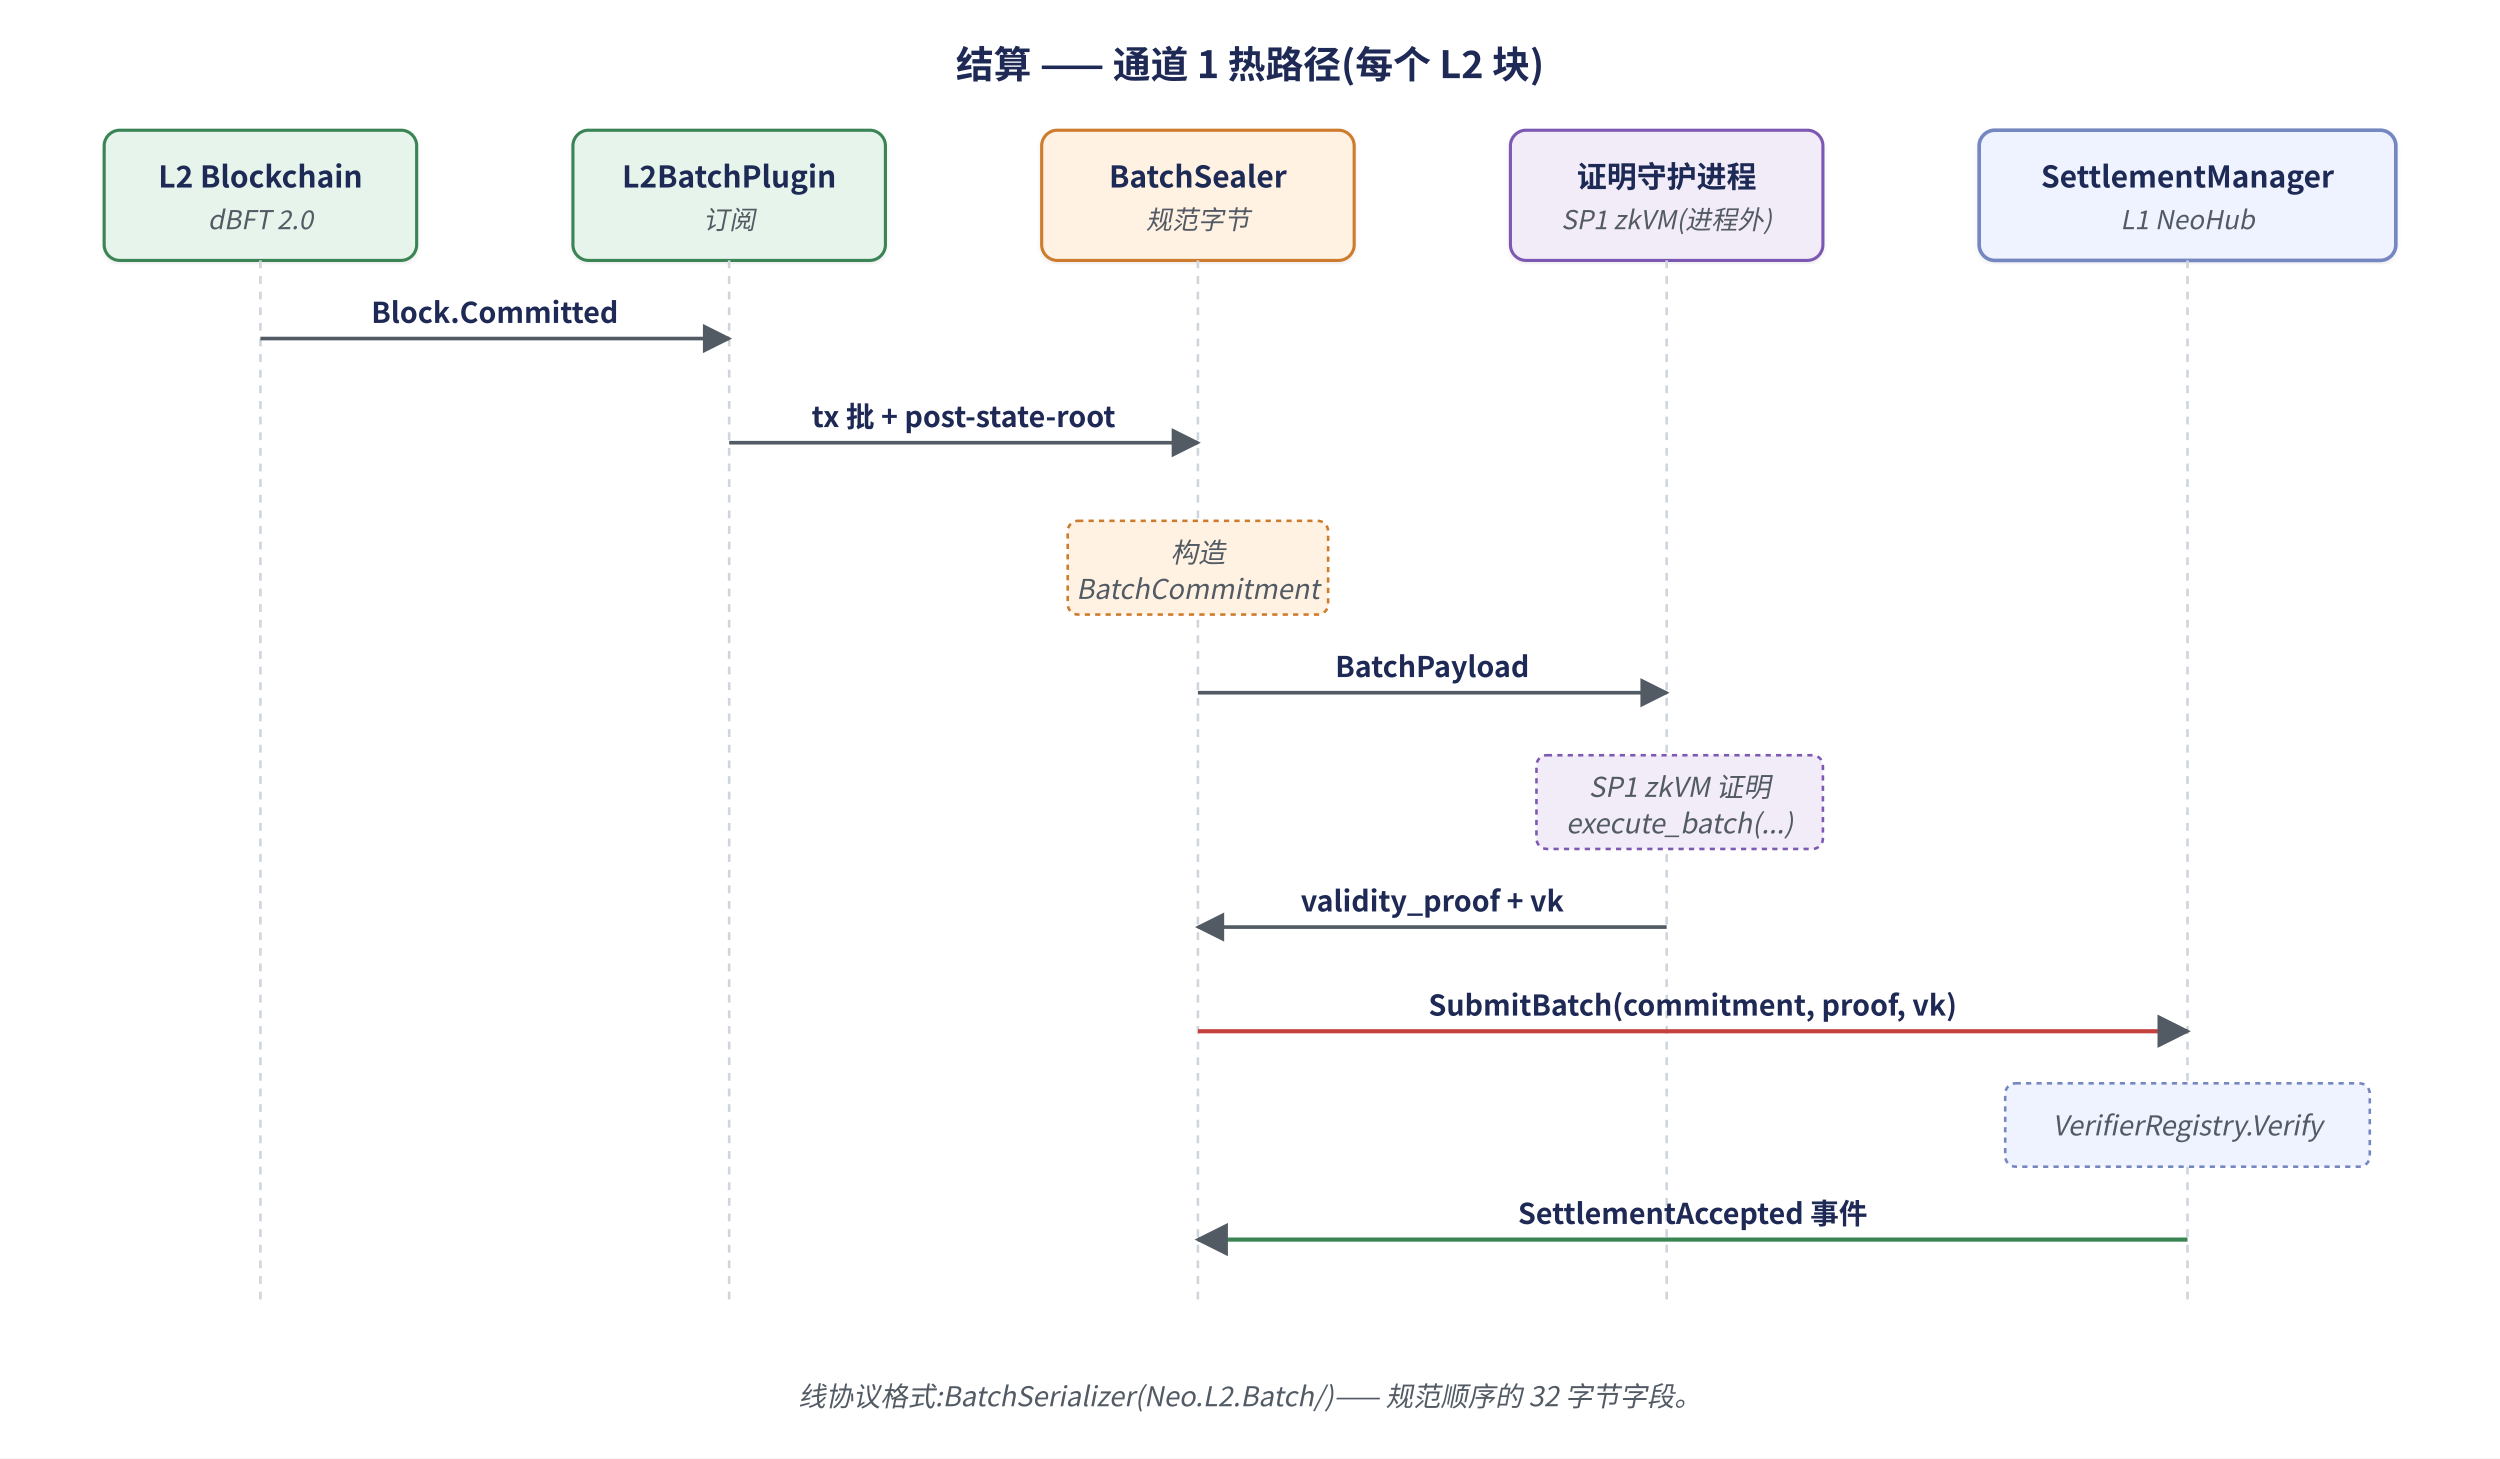
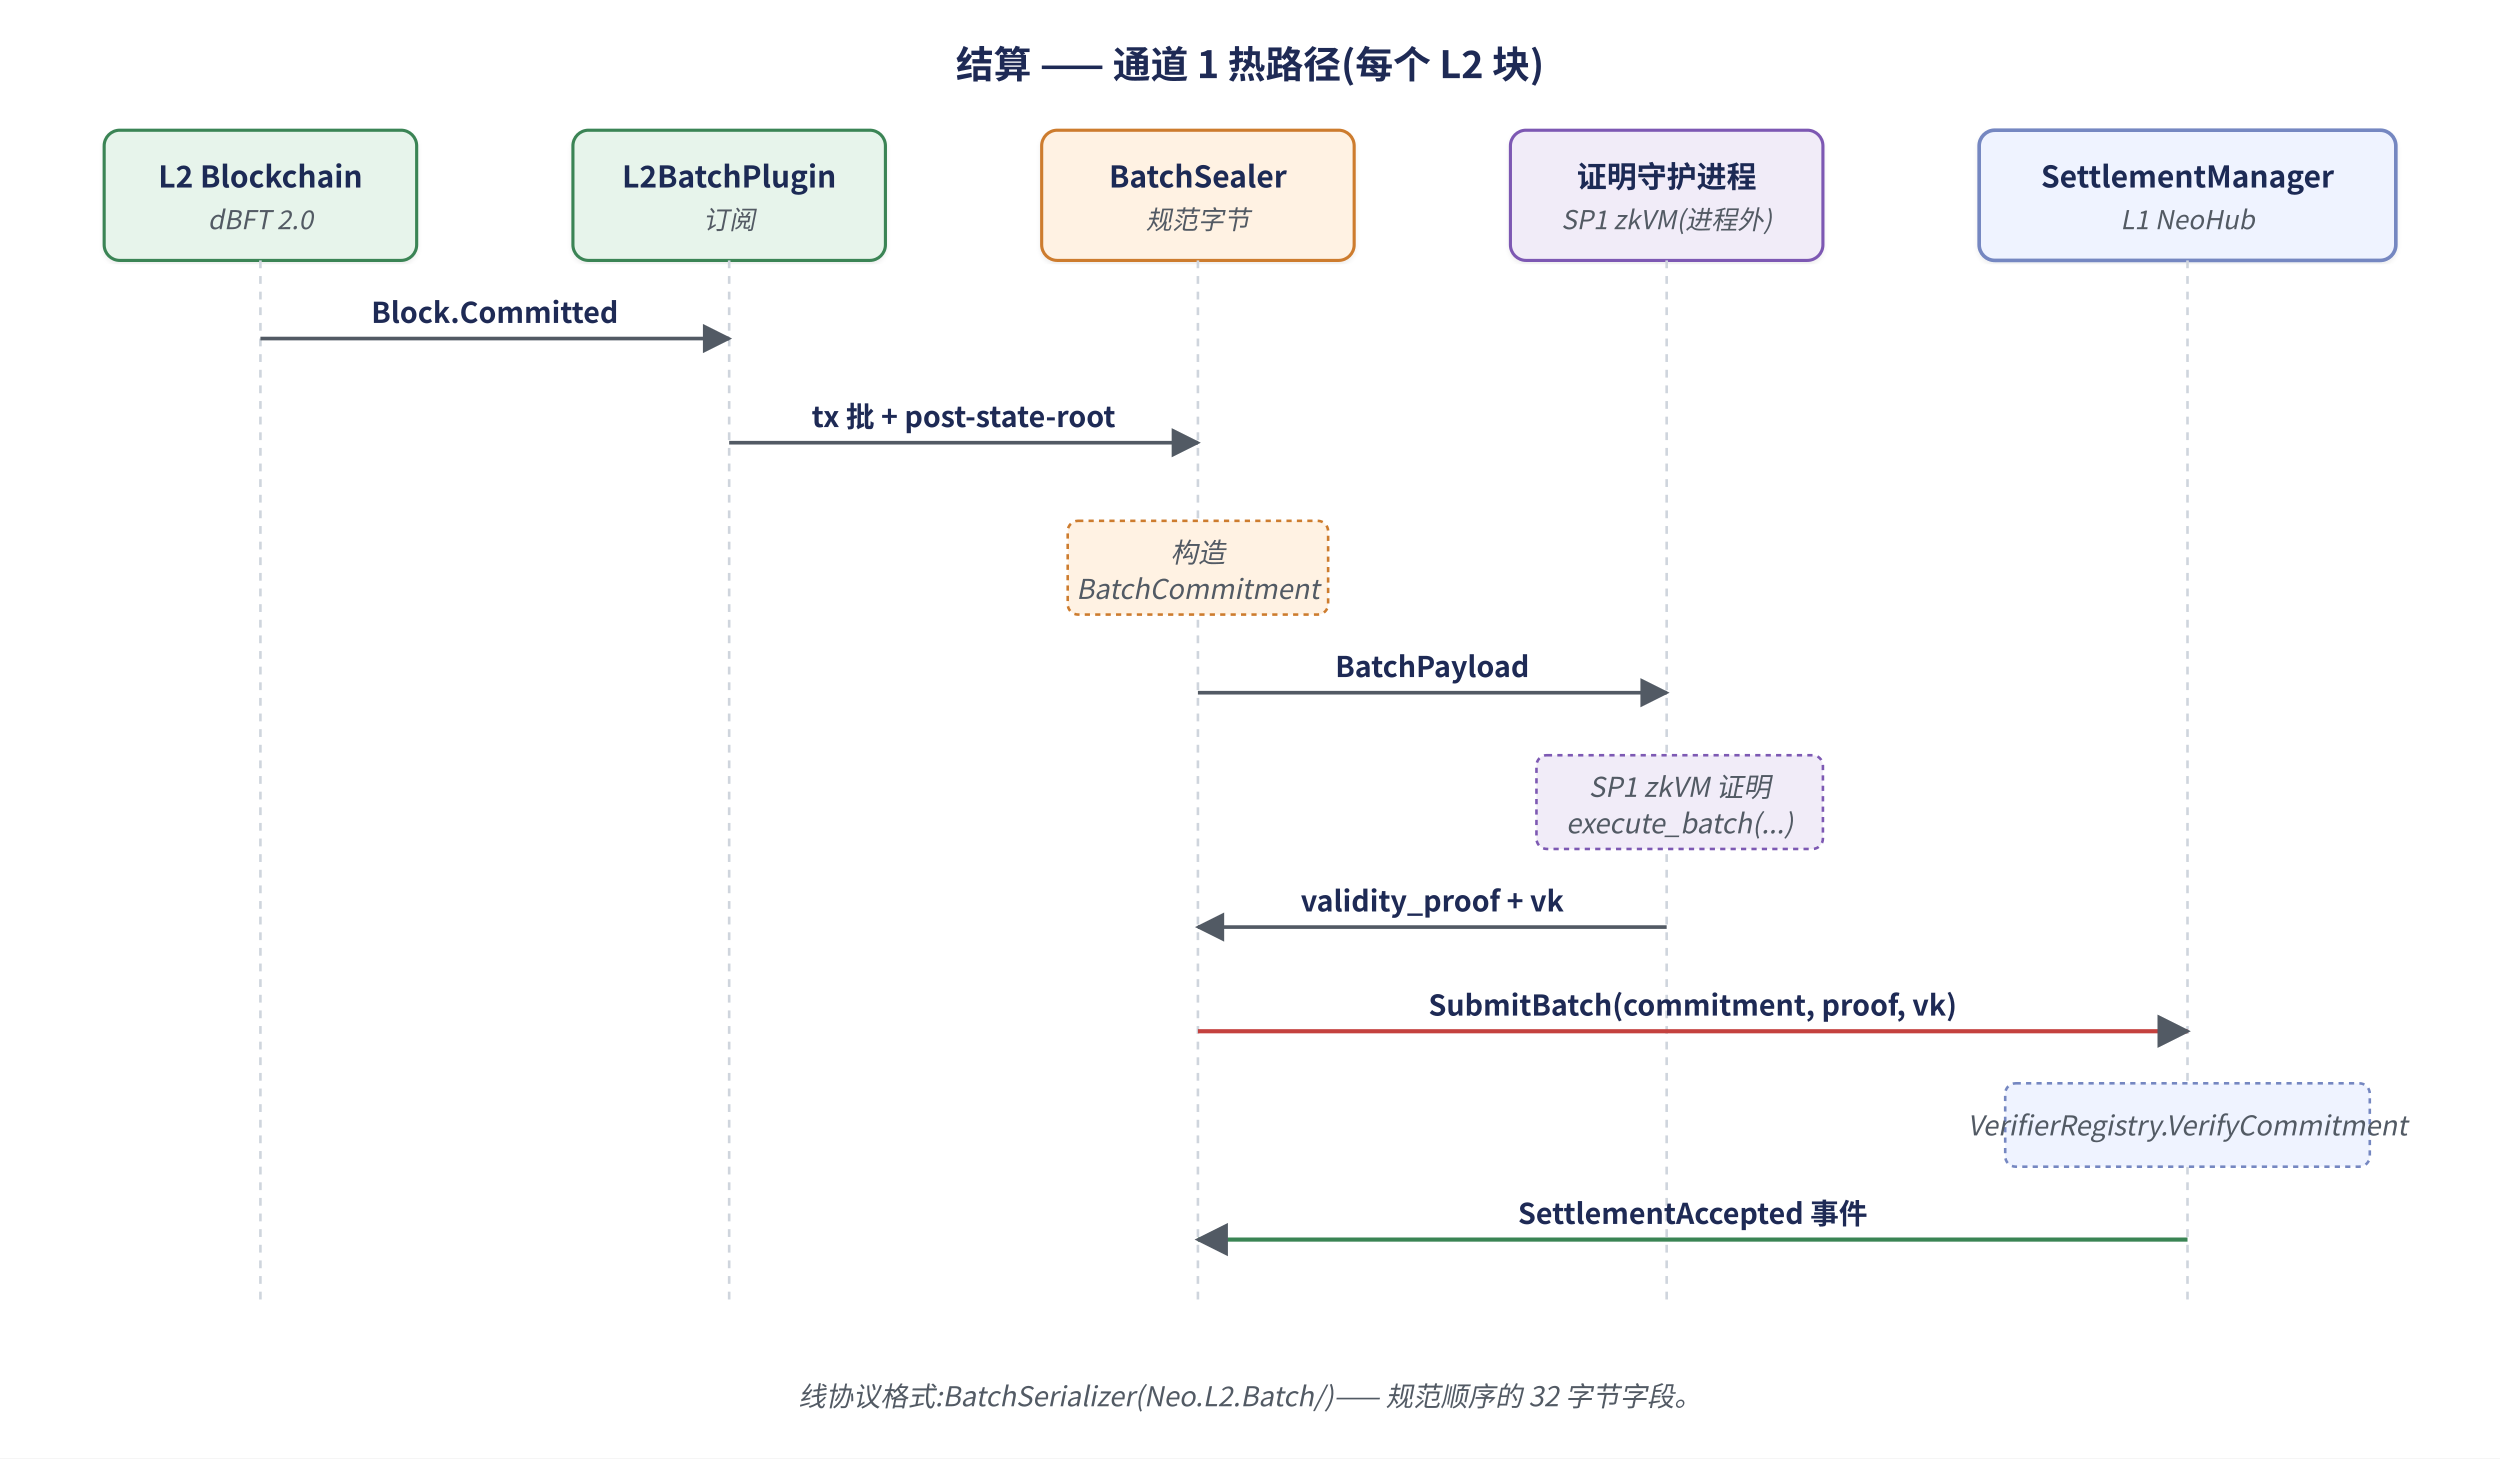
<svg xmlns="http://www.w3.org/2000/svg" viewBox="0 0 960 560" font-family="'Noto Sans CJK SC', 'Source Han Sans SC', 'WenQuanYi Zen Hei', 'Microsoft YaHei', sans-serif" role="img" aria-labelledby="title desc">
  <defs>
    <marker id="arrow" viewBox="0 0 10 10" refX="9" refY="5" markerWidth="8" markerHeight="8" orient="auto">
      <path d="M0,0 L10,5 L0,10 Z" fill="#525a64" />
    </marker>
    <filter id="card" x="-2%" y="-3%" width="104%" height="106%">
      <feDropShadow dx="0" dy="1" stdDeviation="0.9" flood-color="#000000" flood-opacity="0.07" />
    </filter>
    <style>
      .header     { font-size: 14.5px; font-weight: 700; }
      .actor-t    { font-size: 11.5px; font-weight: 700; fill: #1e2a55; }
      .actor-s    { font-size: 10px; fill: #525a64; font-style: italic; }
      .lifeline   { stroke: #cfd5dd; stroke-width: 1; stroke-dasharray: 3 3; }
      .msg-t      { font-size: 11px; fill: #1e2a55; font-weight: 600; }
      .msg-s      { font-size: 10.5px; fill: #525a64; font-style: italic; }
      .note-t     { font-size: 10.5px; fill: #2d3a48; }
    </style>
  </defs>
  <rect width="960" height="560" fill="#ffffff" />
  <text x="480" y="30" text-anchor="middle" class="header" fill="#1e2a55">结算 —— 通道 1 热路径(每个 L2 块)</text>
  <g filter="url(#card)">
    <rect x="40" y="50" width="120" height="50" rx="6" ry="6" fill="#e7f4eb" stroke="#3a8454" stroke-width="1.2" />
    <text x="100" y="72" text-anchor="middle" class="actor-t" fill="#1d4d2c">L2 Blockchain</text>
    <text x="100" y="88" text-anchor="middle" class="actor-s">dBFT 2.0</text>
  </g>
  <g filter="url(#card)">
    <rect x="220" y="50" width="120" height="50" rx="6" ry="6" fill="#e7f4eb" stroke="#3a8454" stroke-width="1.2" />
    <text x="280" y="72" text-anchor="middle" class="actor-t" fill="#1d4d2c">L2BatchPlugin</text>
    <text x="280" y="88" text-anchor="middle" class="actor-s">订阅</text>
  </g>
  <g filter="url(#card)">
    <rect x="400" y="50" width="120" height="50" rx="6" ry="6" fill="#fff2e3" stroke="#cd7c2e" stroke-width="1.2" />
    <text x="460" y="72" text-anchor="middle" class="actor-t" fill="#7a4a14">BatchSealer</text>
    <text x="460" y="88" text-anchor="middle" class="actor-s">规范字节</text>
  </g>
  <g filter="url(#card)">
    <rect x="580" y="50" width="120" height="50" rx="6" ry="6" fill="#f1ecf8" stroke="#7d59b3" stroke-width="1.2" />
    <text x="640" y="72" text-anchor="middle" class="actor-t" fill="#3e2865">证明守护进程</text>
    <text x="640" y="88" text-anchor="middle" class="actor-s">SP1 zkVM(进程外)</text>
  </g>
  <g filter="url(#card)">
    <rect x="760" y="50" width="160" height="50" rx="6" ry="6" fill="#eff3ff" stroke="#7587c1" stroke-width="1.4" />
    <text x="840" y="72" text-anchor="middle" class="actor-t" fill="#1e2a55">SettlementManager</text>
    <text x="840" y="88" text-anchor="middle" class="actor-s">L1 NeoHub</text>
  </g>
  <line class="lifeline" x1="100" y1="100" x2="100" y2="500" />
  <line class="lifeline" x1="280" y1="100" x2="280" y2="500" />
  <line class="lifeline" x1="460" y1="100" x2="460" y2="500" />
  <line class="lifeline" x1="640" y1="100" x2="640" y2="500" />
  <line class="lifeline" x1="840" y1="100" x2="840" y2="500" />
  <line x1="100" y1="130" x2="280" y2="130" stroke="#525a64" stroke-width="1.4" marker-end="url(#arrow)" />
  <text x="190" y="124" text-anchor="middle" class="msg-t">Block.Committed</text>
  <line x1="280" y1="170" x2="460" y2="170" stroke="#525a64" stroke-width="1.4" marker-end="url(#arrow)" />
  <text x="370" y="164" text-anchor="middle" class="msg-t">tx 批 + post-state-root</text>
  <g>
    <rect x="410" y="200" width="100" height="36" rx="4" ry="4" fill="#fff2e3" stroke="#cd7c2e" stroke-dasharray="2 2" />
    <text x="460" y="216" text-anchor="middle" class="msg-s">构造</text>
    <text x="460" y="230" text-anchor="middle" class="msg-s">BatchCommitment</text>
  </g>
  <line x1="460" y1="266" x2="640" y2="266" stroke="#525a64" stroke-width="1.4" marker-end="url(#arrow)" />
  <text x="550" y="260" text-anchor="middle" class="msg-t">BatchPayload</text>
  <g>
    <rect x="590" y="290" width="110" height="36" rx="4" ry="4" fill="#f1ecf8" stroke="#7d59b3" stroke-dasharray="2 2" />
    <text x="645" y="306" text-anchor="middle" class="msg-s">SP1 zkVM 证明</text>
    <text x="645" y="320" text-anchor="middle" class="msg-s">execute_batch(...)</text>
  </g>
  <line x1="640" y1="356" x2="460" y2="356" stroke="#525a64" stroke-width="1.4" marker-end="url(#arrow)" />
  <text x="550" y="350" text-anchor="middle" class="msg-t">validity_proof + vk</text>
  <line x1="460" y1="396" x2="840" y2="396" stroke="#c4413e" stroke-width="1.6" marker-end="url(#arrow)" />
  <text x="650" y="390" text-anchor="middle" class="msg-t" fill="#88312e">SubmitBatch(commitment, proof, vk)</text>
  <g>
    <rect x="770" y="416" width="140" height="32" rx="4" ry="4" fill="#eff3ff" stroke="#7587c1" stroke-dasharray="2 2" />
-     <text x="840" y="436" text-anchor="middle" class="msg-s">VerifierRegistry.Verify</text>
+     <text x="840" y="436" text-anchor="middle" class="msg-s">VerifierRegistry.VerifyCommitment</text>
  </g>
  <line x1="840" y1="476" x2="460" y2="476" stroke="#3a8454" stroke-width="1.6" marker-end="url(#arrow)" />
  <text x="650" y="470" text-anchor="middle" class="msg-t" fill="#1d4d2c">SettlementAccepted 事件</text>
  <text x="480" y="540" text-anchor="middle" class="msg-s" fill="#525a64">线协议格式:BatchSerializer(Neo.L2.Batch/)—— 规范顺序的 32 字节字段。</text>
</svg>
